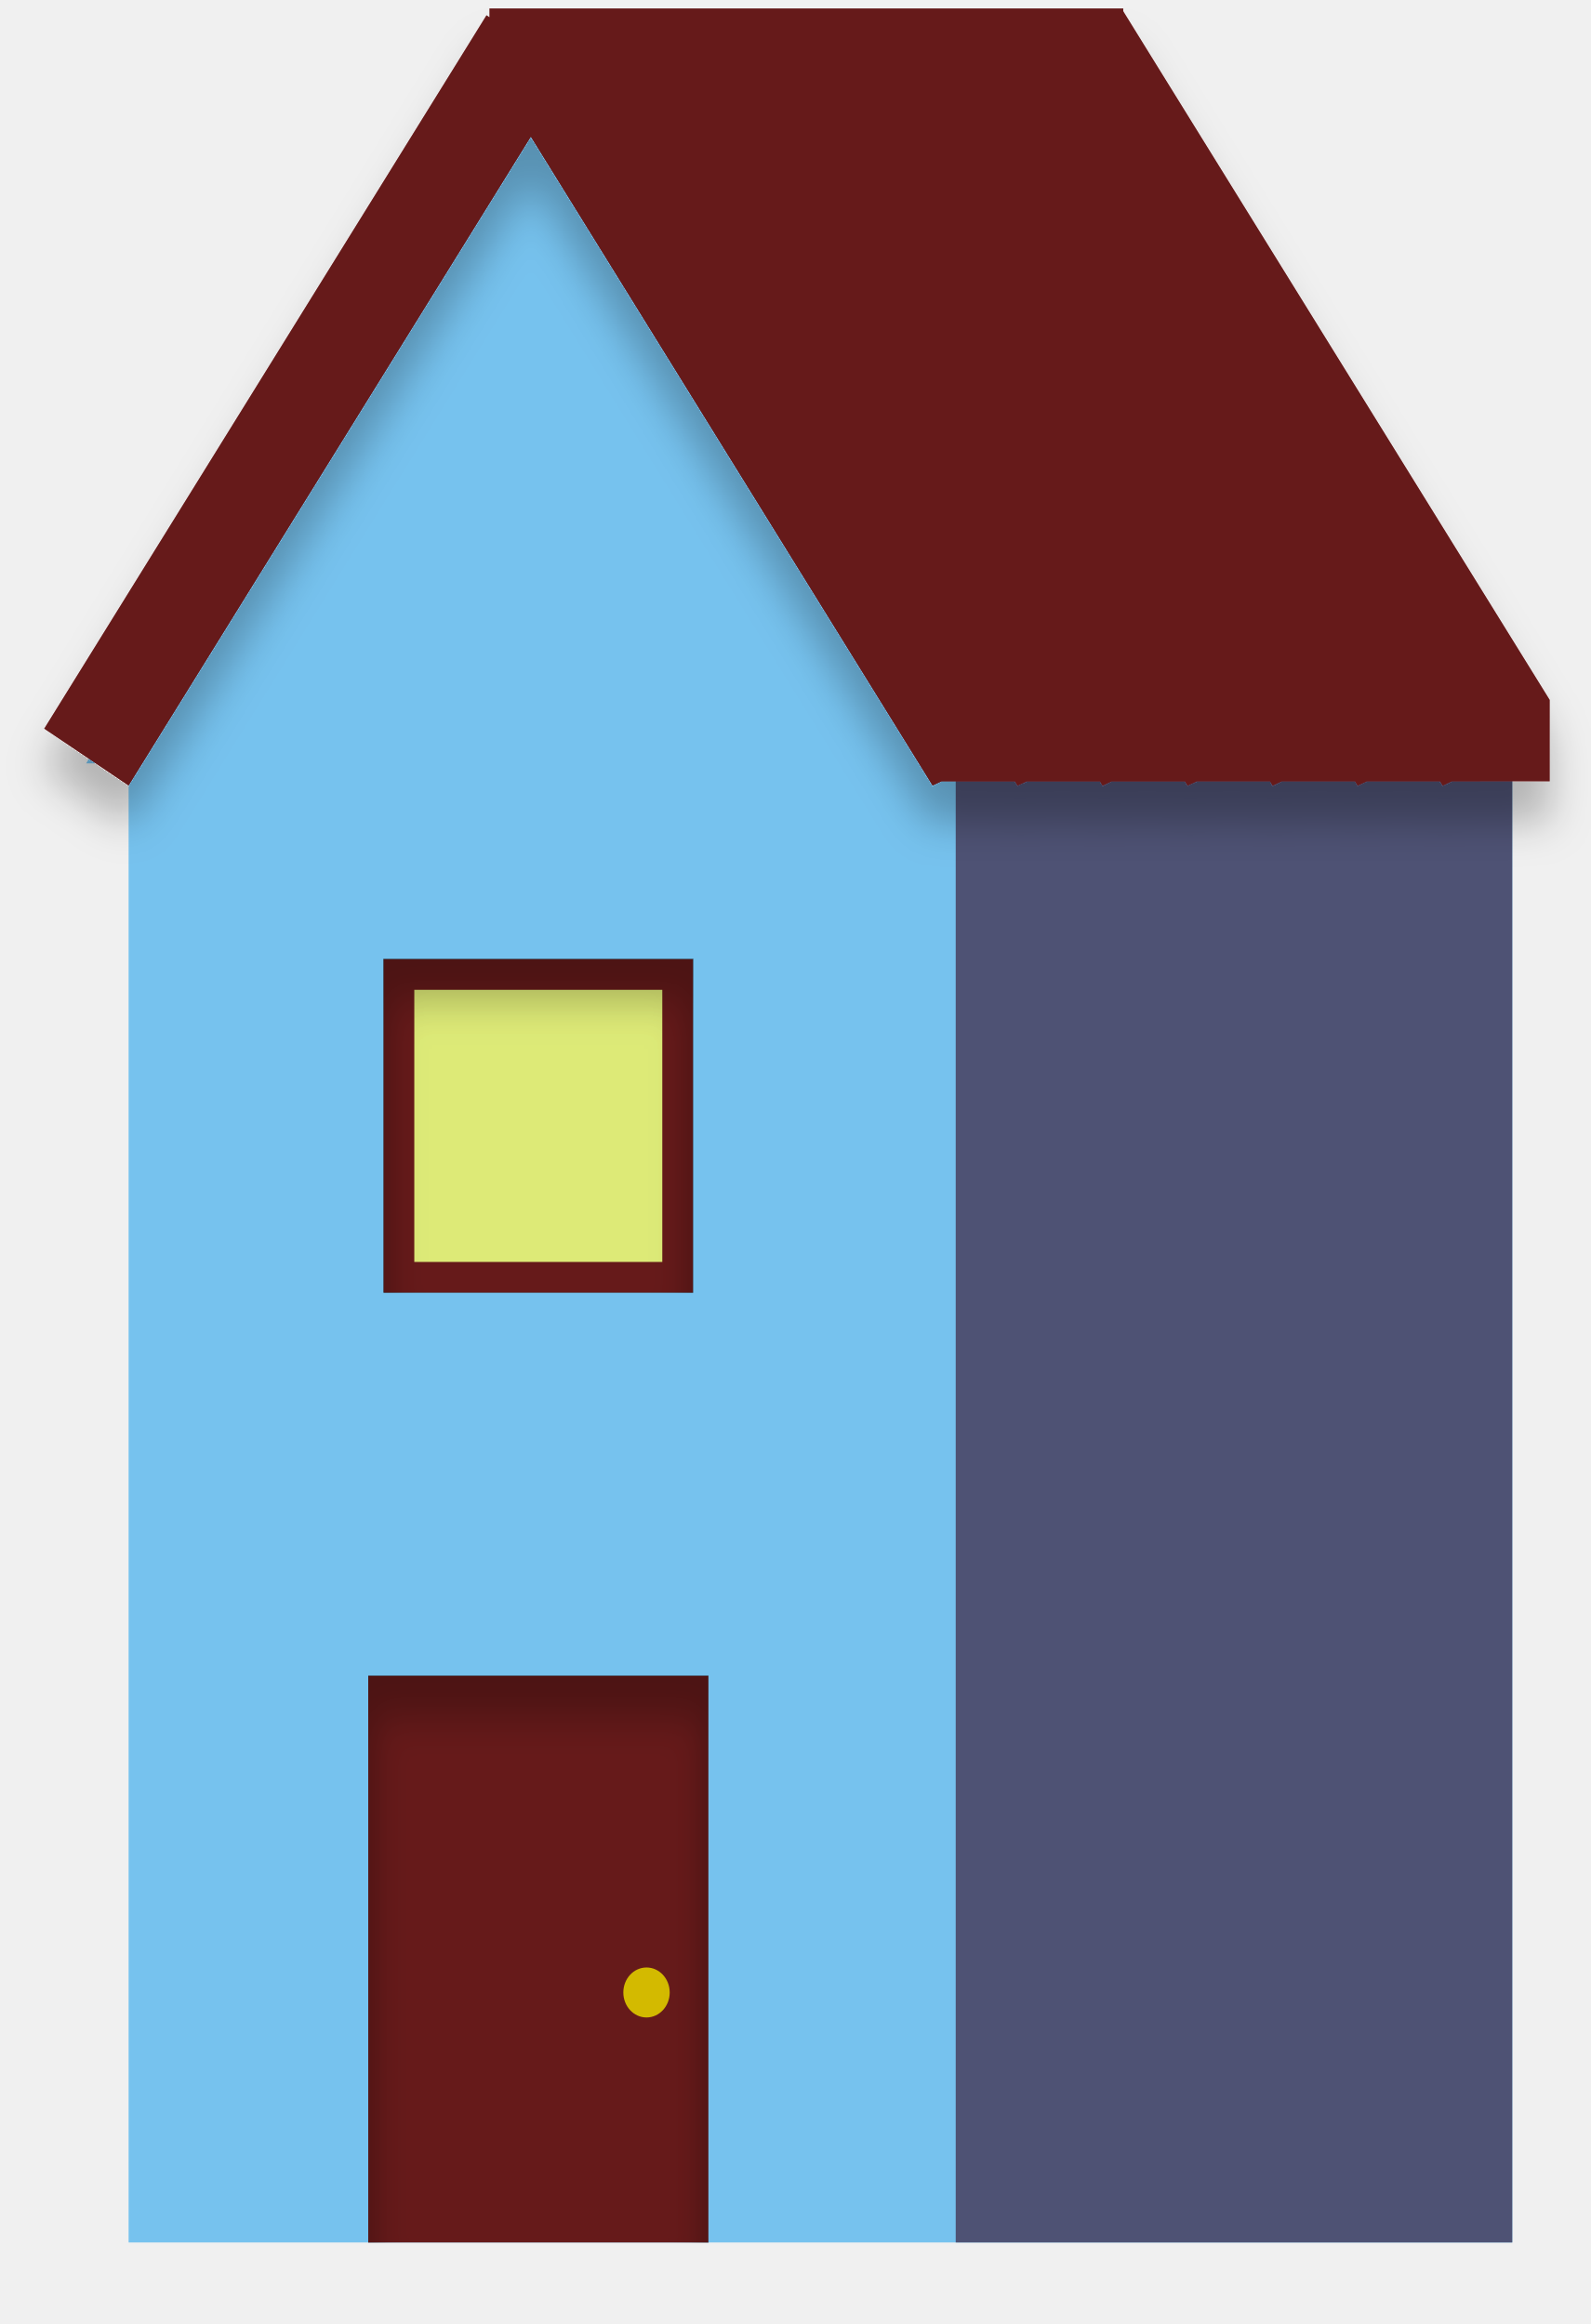
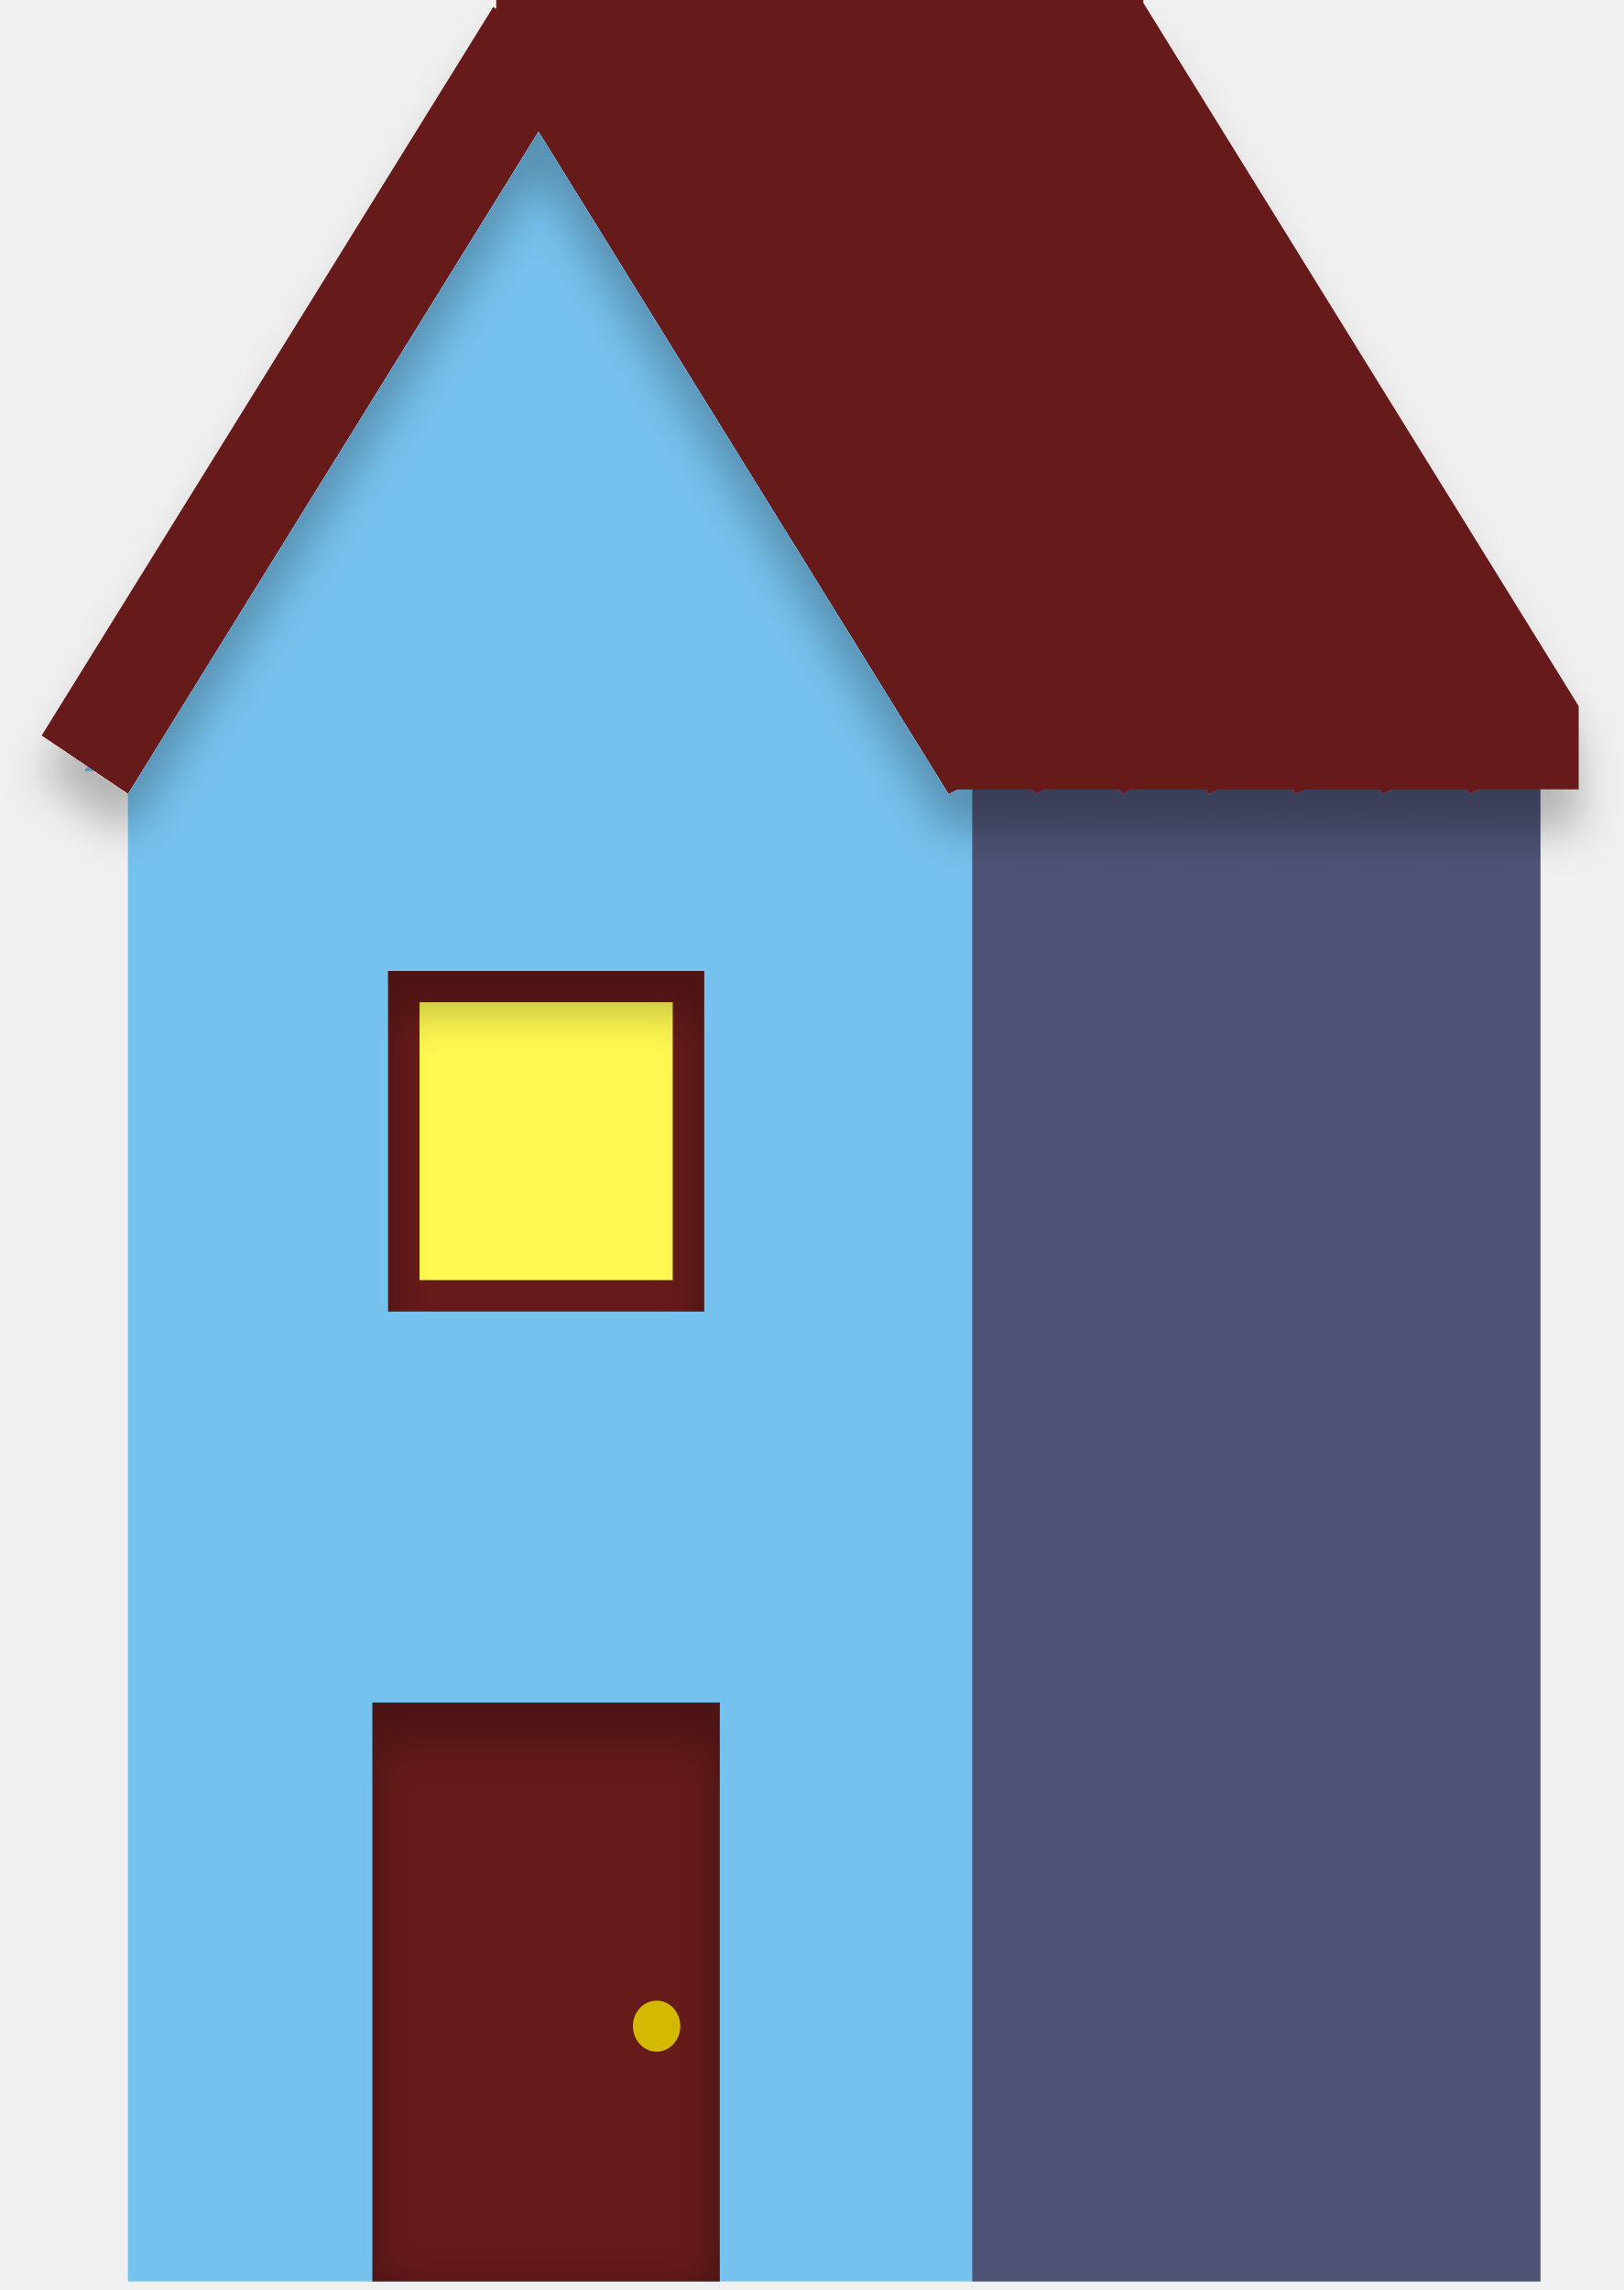
- <svg xmlns="http://www.w3.org/2000/svg" width="156" height="228" viewBox="0 0 156 228" fill="none">
-   <g clip-path="url(#clip0_9_20)">
-     <path d="M148.321 70.399H12.614V220H148.321V70.399Z" fill="#76C2EE" />
-     <path d="M148.321 70.399H93.735V220H148.321V70.399Z" fill="#4E5274" />
-     <path d="M50.142 5L91.834 74.895H8.45L50.142 5Z" fill="#76C2EE" />
-     <g filter="url(#filter0_d_9_20)">
-       <path d="M110.168 1.096L152 68.665L152.002 76.665L142.389 76.666L141.498 77.085L141.239 76.667L134.047 76.668L133.158 77.085L132.9 76.668L125.703 76.67L124.818 77.085L124.561 76.67L117.361 76.671L116.479 77.085L116.223 76.672L109.017 76.673L108.139 77.085L107.885 76.673L100.674 76.675L99.8 77.085L99.546 76.675L92.332 76.676L91.461 77.085L52.064 13.437L12.614 77.085L4.326 71.489L47.712 1.492L48.001 1.686V0.825H110.168V1.096Z" fill="#661A1A" />
-     </g>
-     <g filter="url(#filter1_i_9_20)">
-       <path d="M69.474 164.411H36.116V220H69.474V164.411Z" fill="#661A1A" />
-       <path d="M63.409 197.927C64.665 197.927 65.684 196.829 65.684 195.475C65.684 194.121 64.665 193.023 63.409 193.023C62.153 193.023 61.135 194.121 61.135 195.475C61.135 196.829 62.153 197.927 63.409 197.927Z" fill="#D3BA00" />
-     </g>
-     <g filter="url(#filter2_i_9_20)">
-       <path d="M67.458 94.606V126.306H38.133V94.606H67.458Z" fill="#FFF951" fill-opacity="0.5" stroke="#3A3A3A" />
-       <path d="M66.458 95.606H39.133V125.306H66.458V95.606Z" fill="#FFF951" fill-opacity="0.5" stroke="#661A1A" stroke-width="3" />
-     </g>
+ <svg xmlns="http://www.w3.org/2000/svg" width="156" height="220" viewBox="0 0 156 220" fill="none">
+   <path d="M147.995 69.574H12.288V219.175H147.995V69.574Z" fill="#76C2EE" />
+   <path d="M147.995 69.574H93.409V219.175H147.995V69.574Z" fill="#4E5274" />
+   <path d="M49.816 4.175L91.508 74.07H8.124L49.816 4.175Z" fill="#76C2EE" />
+   <g filter="url(#filter0_d_45_242)">
+     <path d="M109.842 0.271L151.674 67.84L151.676 75.84L142.063 75.841L141.172 76.26L140.913 75.842L133.721 75.843L132.832 76.26L132.574 75.843L125.377 75.845L124.492 76.26L124.235 75.845L117.035 75.846L116.153 76.26L115.897 75.847L108.691 75.848L107.813 76.26L107.559 75.848L100.348 75.85L99.474 76.26L99.22 75.85L92.006 75.851L91.135 76.26L51.738 12.611L12.288 76.26L4 70.664L47.386 0.667L47.675 0.861V0H109.842V0.271Z" fill="#661A1A" />
+   </g>
+   <g filter="url(#filter1_i_45_242)">
+     <path d="M69.148 163.586H35.79V219.175H69.148V163.586Z" fill="#661A1A" />
+     <path d="M63.083 197.102C64.34 197.102 65.358 196.004 65.358 194.65C65.358 193.296 64.34 192.198 63.083 192.198C61.827 192.198 60.809 193.296 60.809 194.65C60.809 196.004 61.827 197.102 63.083 197.102Z" fill="#D3BA00" />
+   </g>
+   <rect x="38.674" y="94.175" width="28" height="31" fill="white" />
+   <g filter="url(#filter2_i_45_242)">
+     <path d="M67.132 93.781V125.481H37.807V93.781H67.132Z" fill="#FFF951" stroke="#3A3A3A" />
+     <path d="M66.132 94.781H38.807V124.481H66.132V94.781Z" fill="#FFF951" stroke="#661A1A" stroke-width="3" />
  </g>
  <defs>
-     <filter id="filter0_d_9_20" x="0.326" y="0.825" width="155.676" height="84.26" filterUnits="userSpaceOnUse" color-interpolation-filters="sRGB">
+     <filter id="filter0_d_45_242" x="0" y="0" width="155.676" height="84.26" filterUnits="userSpaceOnUse" color-interpolation-filters="sRGB">
      <feFlood flood-opacity="0" result="BackgroundImageFix" />
      <feColorMatrix in="SourceAlpha" type="matrix" values="0 0 0 0 0 0 0 0 0 0 0 0 0 0 0 0 0 0 127 0" result="hardAlpha" />
      <feOffset dy="4" />
      <feGaussianBlur stdDeviation="2" />
      <feComposite in2="hardAlpha" operator="out" />
      <feColorMatrix type="matrix" values="0 0 0 0 0 0 0 0 0 0 0 0 0 0 0 0 0 0 0.25 0" />
-       <feBlend mode="normal" in2="BackgroundImageFix" result="effect1_dropShadow_9_20" />
-       <feBlend mode="normal" in="SourceGraphic" in2="effect1_dropShadow_9_20" result="shape" />
+       <feBlend mode="normal" in2="BackgroundImageFix" result="effect1_dropShadow_45_242" />
+       <feBlend mode="normal" in="SourceGraphic" in2="effect1_dropShadow_45_242" result="shape" />
    </filter>
-     <filter id="filter1_i_9_20" x="36.116" y="164.411" width="33.358" height="59.589" filterUnits="userSpaceOnUse" color-interpolation-filters="sRGB">
+     <filter id="filter1_i_45_242" x="35.79" y="163.586" width="33.358" height="59.589" filterUnits="userSpaceOnUse" color-interpolation-filters="sRGB">
      <feFlood flood-opacity="0" result="BackgroundImageFix" />
      <feBlend mode="normal" in="SourceGraphic" in2="BackgroundImageFix" result="shape" />
      <feColorMatrix in="SourceAlpha" type="matrix" values="0 0 0 0 0 0 0 0 0 0 0 0 0 0 0 0 0 0 127 0" result="hardAlpha" />
      <feOffset dy="4" />
      <feGaussianBlur stdDeviation="2" />
      <feComposite in2="hardAlpha" operator="arithmetic" k2="-1" k3="1" />
      <feColorMatrix type="matrix" values="0 0 0 0 0 0 0 0 0 0 0 0 0 0 0 0 0 0 0.25 0" />
-       <feBlend mode="normal" in2="shape" result="effect1_innerShadow_9_20" />
+       <feBlend mode="normal" in2="shape" result="effect1_innerShadow_45_242" />
    </filter>
-     <filter id="filter2_i_9_20" x="37.633" y="94.106" width="30.326" height="36.7" filterUnits="userSpaceOnUse" color-interpolation-filters="sRGB">
+     <filter id="filter2_i_45_242" x="37.307" y="93.281" width="30.326" height="36.7" filterUnits="userSpaceOnUse" color-interpolation-filters="sRGB">
      <feFlood flood-opacity="0" result="BackgroundImageFix" />
      <feBlend mode="normal" in="SourceGraphic" in2="BackgroundImageFix" result="shape" />
      <feColorMatrix in="SourceAlpha" type="matrix" values="0 0 0 0 0 0 0 0 0 0 0 0 0 0 0 0 0 0 127 0" result="hardAlpha" />
      <feOffset dy="4" />
      <feGaussianBlur stdDeviation="2" />
      <feComposite in2="hardAlpha" operator="arithmetic" k2="-1" k3="1" />
      <feColorMatrix type="matrix" values="0 0 0 0 0 0 0 0 0 0 0 0 0 0 0 0 0 0 0.25 0" />
-       <feBlend mode="normal" in2="shape" result="effect1_innerShadow_9_20" />
+       <feBlend mode="normal" in2="shape" result="effect1_innerShadow_45_242" />
    </filter>
-     <clipPath id="clip0_9_20">
-       <rect width="156" height="228" fill="white" />
-     </clipPath>
  </defs>
</svg>
